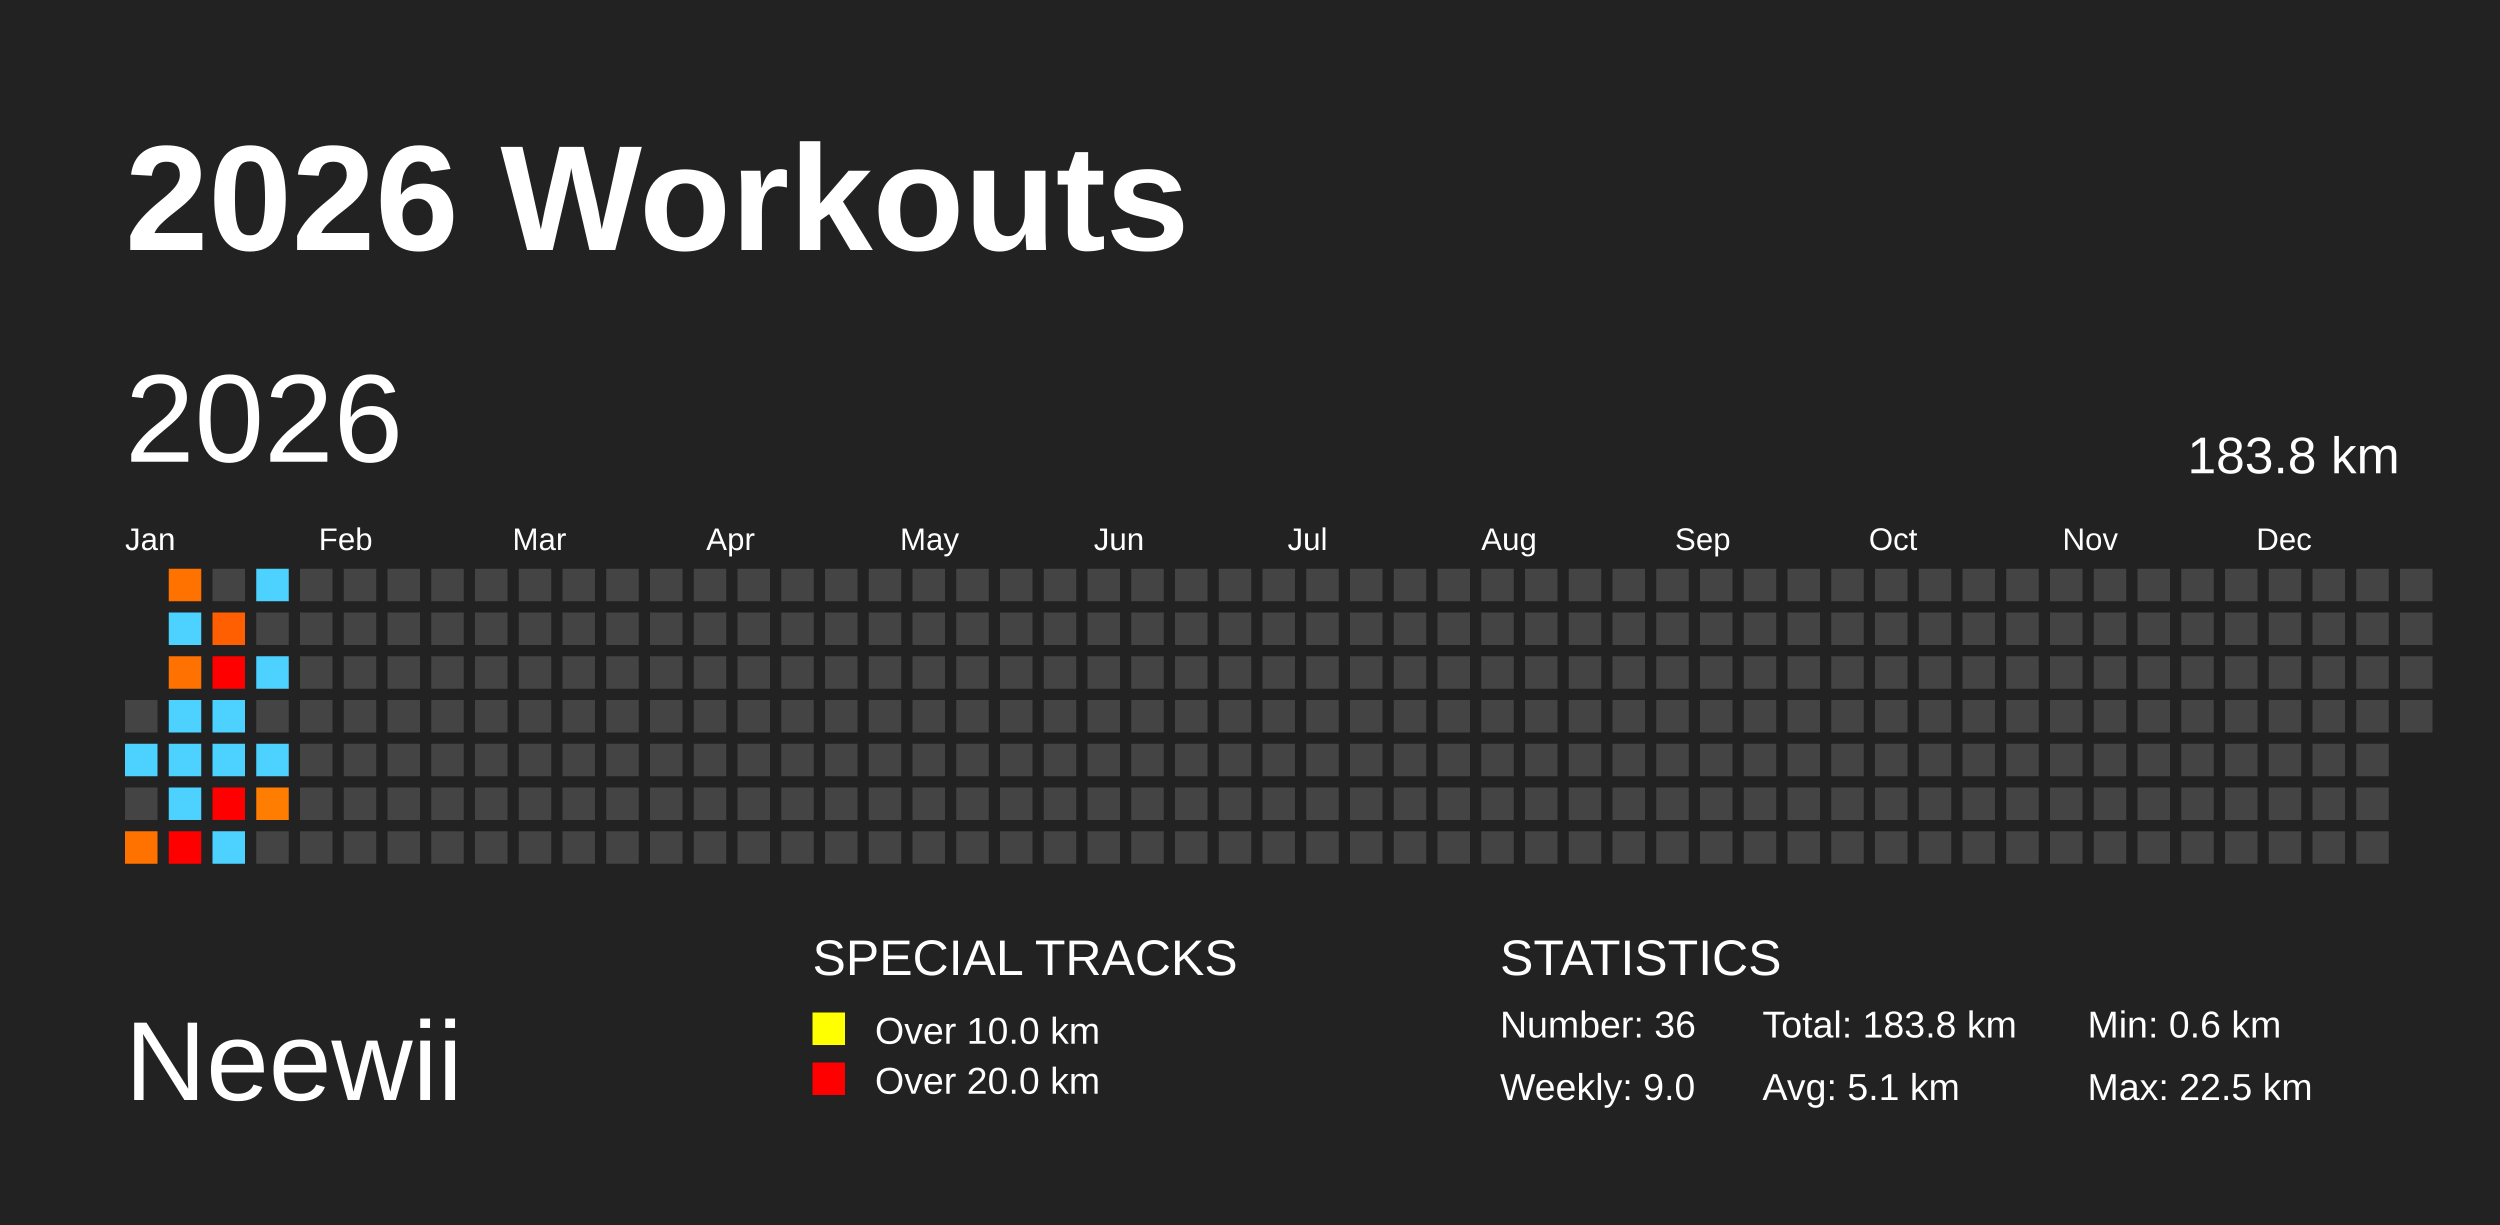
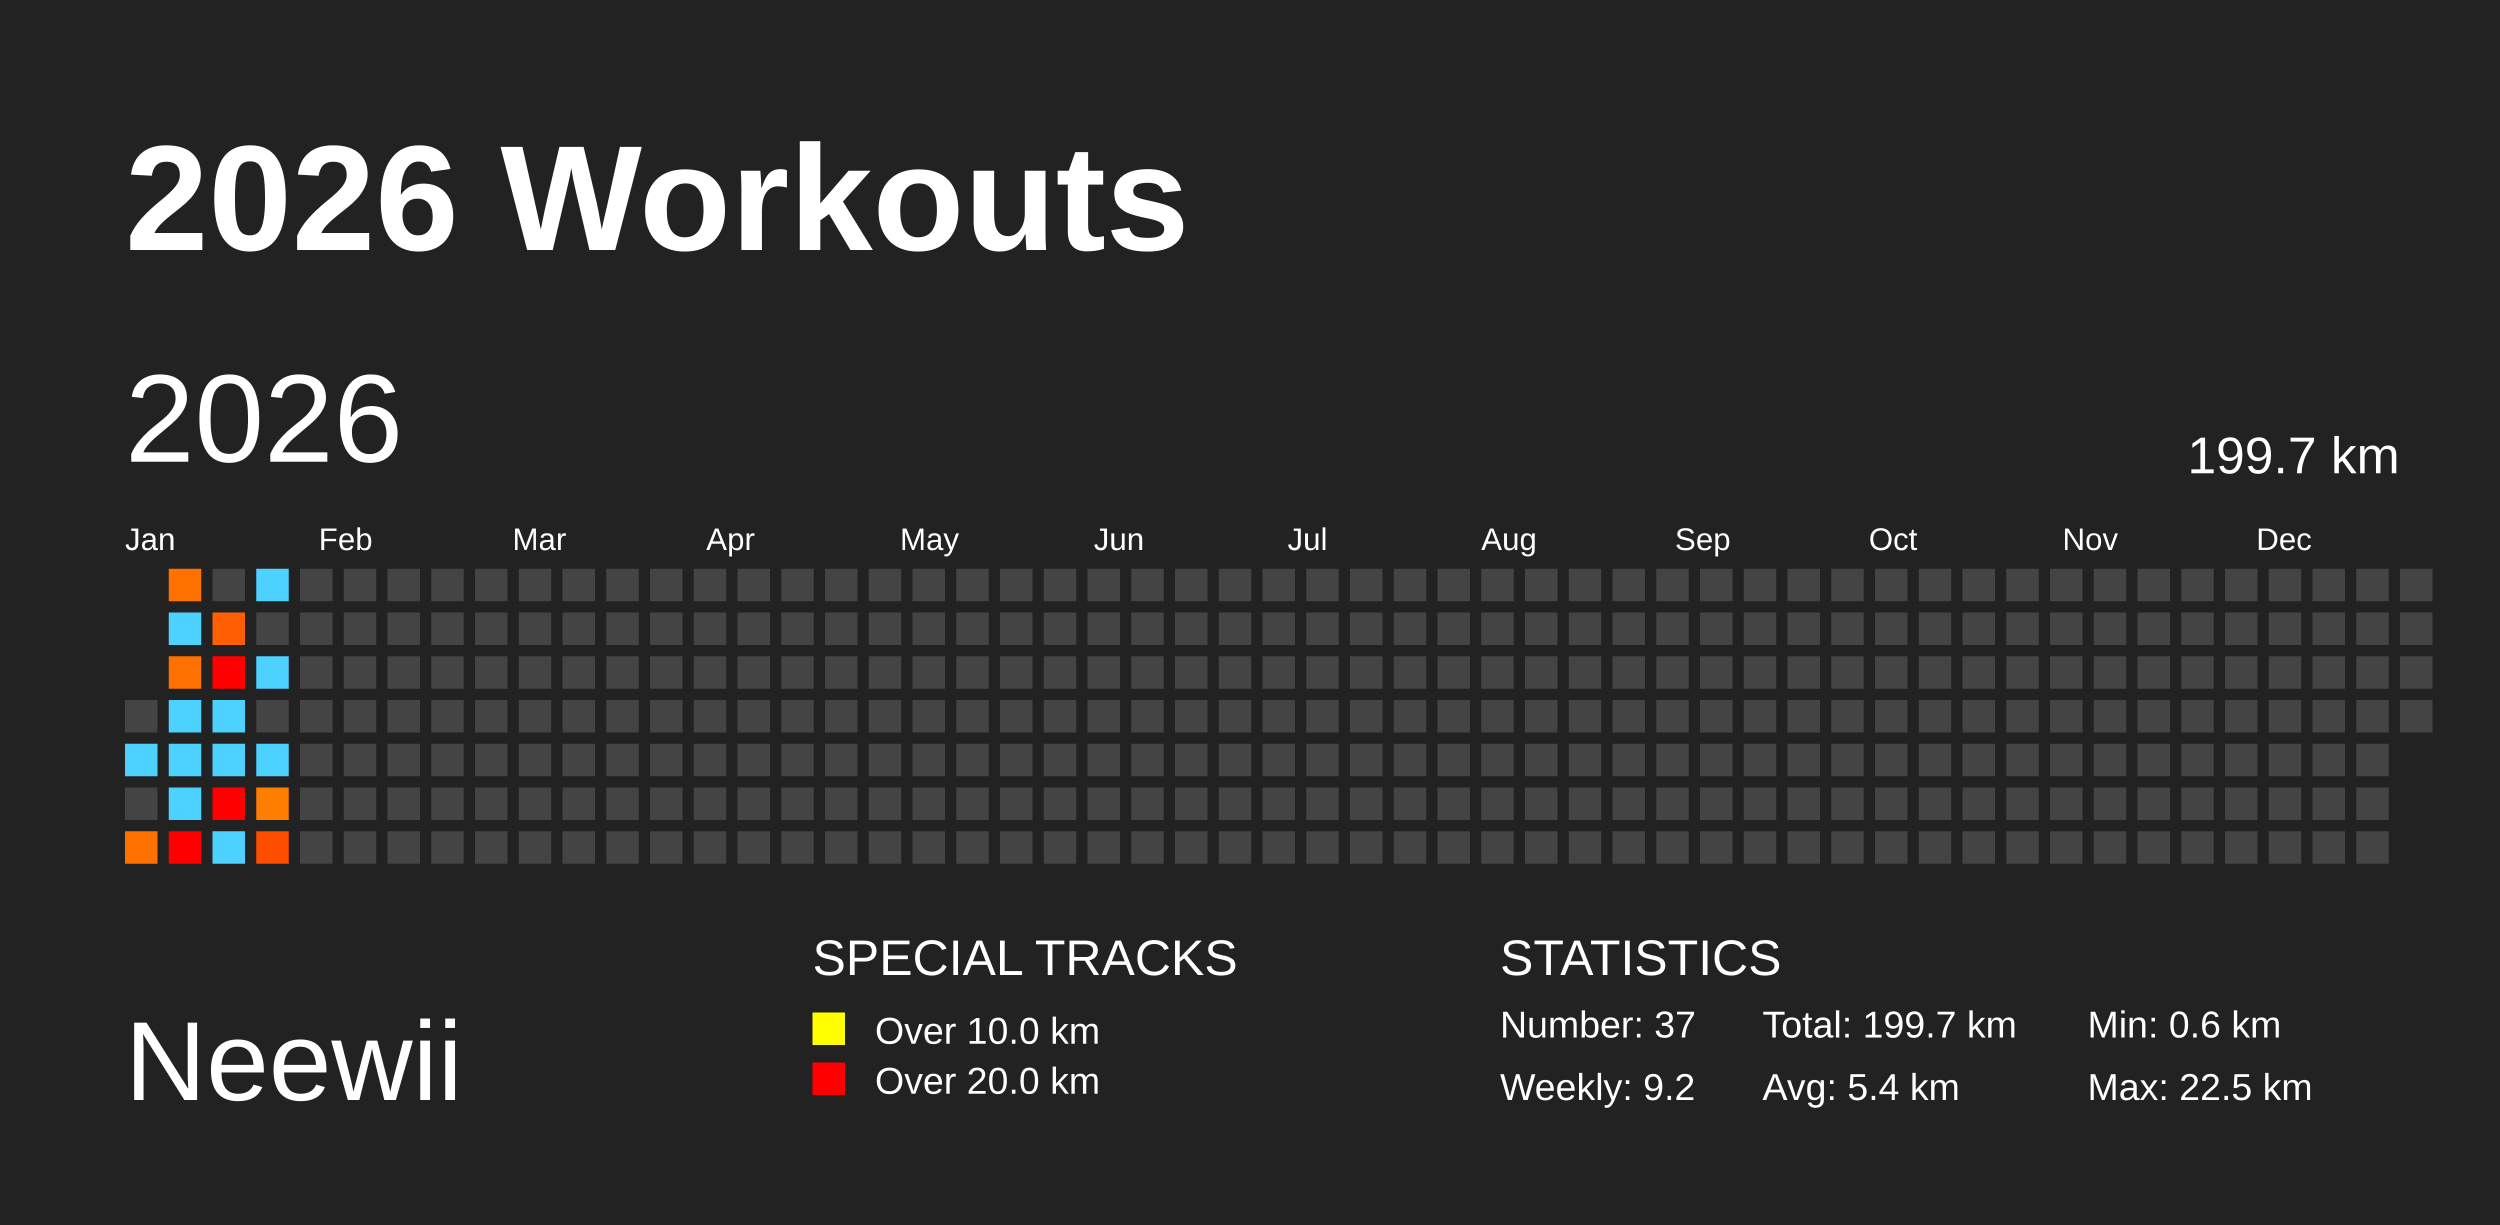
<svg xmlns="http://www.w3.org/2000/svg" baseProfile="full" height="98mm" version="1.1" viewBox="0,0,200,98" width="200mm">
  <defs />
  <rect fill="#222222" height="98" width="200" x="0" y="0" />
  <text fill="#FFFFFF" style="font-size:12px; font-family:Arial; font-weight:bold;" x="10" y="20">2026 Workouts</text>
  <text fill="#FFFFFF" style="font-size:9px; font-family:Arial" x="10" y="88">Neewii</text>
  <text fill="#FFFFFF" style="font-size:4px; font-family:Arial" x="65" y="78">SPECIAL TRACKS</text>
  <rect fill="yellow" height="2.6" width="2.6" x="65" y="81" />
  <text fill="#FFFFFF" style="font-size:3px; font-family:Arial" x="70" y="83.5">Over 10.0 km</text>
  <rect fill="red" height="2.6" width="2.6" x="65" y="85" />
  <text fill="#FFFFFF" style="font-size:3px; font-family:Arial" x="70" y="87.5">Over 20.0 km</text>
  <text fill="#FFFFFF" style="font-size:4px; font-family:Arial" x="120" y="78">STATISTICS</text>
-   <text fill="#FFFFFF" style="font-size:3px; font-family:Arial" x="120" y="83">Number: 36</text>
-   <text fill="#FFFFFF" style="font-size:3px; font-family:Arial" x="120" y="88">Weekly: 9.0</text>
-   <text fill="#FFFFFF" style="font-size:3px; font-family:Arial" x="141" y="83">Total: 183.8 km</text>
-   <text fill="#FFFFFF" style="font-size:3px; font-family:Arial" x="141" y="88">Avg: 5.1 km</text>
+   <text fill="#FFFFFF" style="font-size:3px; font-family:Arial" x="120" y="83">Number: 37</text>
+   <text fill="#FFFFFF" style="font-size:3px; font-family:Arial" x="120" y="88">Weekly: 9.2</text>
+   <text fill="#FFFFFF" style="font-size:3px; font-family:Arial" x="141" y="83">Total: 199.7 km</text>
+   <text fill="#FFFFFF" style="font-size:3px; font-family:Arial" x="141" y="88">Avg: 5.4 km</text>
  <text fill="#FFFFFF" style="font-size:3px; font-family:Arial" x="167" y="83">Min: 0.6 km</text>
  <text fill="#FFFFFF" style="font-size:3px; font-family:Arial" x="167" y="88">Max: 22.5 km</text>
  <text dominant-baseline="hanging" fill="#FFFFFF" style="font-size:10.0px; font-family:Arial;" x="10" y="30">2026</text>
-   <text dominant-baseline="hanging" fill="#FFFFFF" style="font-size:4.125px; font-family:Arial;" x="175" y="35">183.8 km</text>
+   <text dominant-baseline="hanging" fill="#FFFFFF" style="font-size:4.125px; font-family:Arial;" x="175" y="35">199.7 km</text>
  <text fill="#FFFFFF" style="font-size:2.5px; font-family:Arial" x="10.0" y="44">Jan</text>
  <text fill="#FFFFFF" style="font-size:2.5px; font-family:Arial" x="25.5" y="44">Feb</text>
  <text fill="#FFFFFF" style="font-size:2.5px; font-family:Arial" x="41.0" y="44">Mar</text>
  <text fill="#FFFFFF" style="font-size:2.5px; font-family:Arial" x="56.5" y="44">Apr</text>
  <text fill="#FFFFFF" style="font-size:2.5px; font-family:Arial" x="72.0" y="44">May</text>
  <text fill="#FFFFFF" style="font-size:2.5px; font-family:Arial" x="87.5" y="44">Jun</text>
  <text fill="#FFFFFF" style="font-size:2.5px; font-family:Arial" x="103.0" y="44">Jul</text>
  <text fill="#FFFFFF" style="font-size:2.5px; font-family:Arial" x="118.5" y="44">Aug</text>
  <text fill="#FFFFFF" style="font-size:2.5px; font-family:Arial" x="134.0" y="44">Sep</text>
  <text fill="#FFFFFF" style="font-size:2.5px; font-family:Arial" x="149.5" y="44">Oct</text>
  <text fill="#FFFFFF" style="font-size:2.5px; font-family:Arial" x="165.0" y="44">Nov</text>
  <text fill="#FFFFFF" style="font-size:2.5px; font-family:Arial" x="180.5" y="44">Dec</text>
  <rect fill="#444444" height="2.6" width="2.6" x="10.0" y="56.0" />
  <rect fill="#4dd2ff" height="2.6" width="2.6" x="10.0" y="59.5" />
  <rect fill="#444444" height="2.6" width="2.6" x="10.0" y="63.0" />
  <rect fill="#ff7200" height="2.6" width="2.6" x="10.0" y="66.5" />
  <rect fill="#ff7200" height="2.6" width="2.6" x="13.5" y="45.5" />
  <rect fill="#4dd2ff" height="2.6" width="2.6" x="13.5" y="49.0" />
  <rect fill="#ff7100" height="2.6" width="2.6" x="13.5" y="52.5" />
  <rect fill="#4dd2ff" height="2.6" width="2.6" x="13.5" y="56.0" />
  <rect fill="#4dd2ff" height="2.6" width="2.6" x="13.5" y="59.5" />
  <rect fill="#4dd2ff" height="2.6" width="2.6" x="13.5" y="63.0" />
  <rect fill="red" height="2.6" width="2.6" x="13.5" y="66.5" />
  <rect fill="#444444" height="2.6" width="2.6" x="17.0" y="45.5" />
  <rect fill="#ff5f00" height="2.6" width="2.6" x="17.0" y="49.0" />
  <rect fill="red" height="2.6" width="2.6" x="17.0" y="52.5" />
  <rect fill="#4dd2ff" height="2.6" width="2.6" x="17.0" y="56.0" />
  <rect fill="#4dd2ff" height="2.6" width="2.6" x="17.0" y="59.5" />
  <rect fill="red" height="2.6" width="2.6" x="17.0" y="63.0" />
  <rect fill="#4dd2ff" height="2.6" width="2.6" x="17.0" y="66.5" />
  <rect fill="#4dd2ff" height="2.6" width="2.6" x="20.5" y="45.5" />
  <rect fill="#444444" height="2.6" width="2.6" x="20.5" y="49.0" />
  <rect fill="#4dd2ff" height="2.6" width="2.6" x="20.5" y="52.5" />
  <rect fill="#444444" height="2.6" width="2.6" x="20.5" y="56.0" />
  <rect fill="#4dd2ff" height="2.6" width="2.6" x="20.5" y="59.5" />
  <rect fill="#ff7d00" height="2.6" width="2.6" x="20.5" y="63.0" />
-   <rect fill="#444444" height="2.6" width="2.6" x="20.5" y="66.5" />
+   <rect fill="#ff4d00" height="2.6" width="2.6" x="20.5" y="66.5" />
  <rect fill="#444444" height="2.6" width="2.6" x="24.0" y="45.5" />
  <rect fill="#444444" height="2.6" width="2.6" x="24.0" y="49.0" />
  <rect fill="#444444" height="2.6" width="2.6" x="24.0" y="52.5" />
  <rect fill="#444444" height="2.6" width="2.6" x="24.0" y="56.0" />
  <rect fill="#444444" height="2.6" width="2.6" x="24.0" y="59.5" />
  <rect fill="#444444" height="2.6" width="2.6" x="24.0" y="63.0" />
  <rect fill="#444444" height="2.6" width="2.6" x="24.0" y="66.5" />
  <rect fill="#444444" height="2.6" width="2.6" x="27.5" y="45.5" />
  <rect fill="#444444" height="2.6" width="2.6" x="27.5" y="49.0" />
  <rect fill="#444444" height="2.6" width="2.6" x="27.5" y="52.5" />
  <rect fill="#444444" height="2.6" width="2.6" x="27.5" y="56.0" />
  <rect fill="#444444" height="2.6" width="2.6" x="27.5" y="59.5" />
  <rect fill="#444444" height="2.6" width="2.6" x="27.5" y="63.0" />
  <rect fill="#444444" height="2.6" width="2.6" x="27.5" y="66.5" />
  <rect fill="#444444" height="2.6" width="2.6" x="31.0" y="45.5" />
  <rect fill="#444444" height="2.6" width="2.6" x="31.0" y="49.0" />
  <rect fill="#444444" height="2.6" width="2.6" x="31.0" y="52.5" />
  <rect fill="#444444" height="2.6" width="2.6" x="31.0" y="56.0" />
  <rect fill="#444444" height="2.6" width="2.6" x="31.0" y="59.5" />
  <rect fill="#444444" height="2.6" width="2.6" x="31.0" y="63.0" />
  <rect fill="#444444" height="2.6" width="2.6" x="31.0" y="66.5" />
  <rect fill="#444444" height="2.6" width="2.6" x="34.5" y="45.5" />
  <rect fill="#444444" height="2.6" width="2.6" x="34.5" y="49.0" />
  <rect fill="#444444" height="2.6" width="2.6" x="34.5" y="52.5" />
  <rect fill="#444444" height="2.6" width="2.6" x="34.5" y="56.0" />
  <rect fill="#444444" height="2.6" width="2.6" x="34.5" y="59.5" />
  <rect fill="#444444" height="2.6" width="2.6" x="34.5" y="63.0" />
  <rect fill="#444444" height="2.6" width="2.6" x="34.5" y="66.5" />
  <rect fill="#444444" height="2.6" width="2.6" x="38.0" y="45.5" />
  <rect fill="#444444" height="2.6" width="2.6" x="38.0" y="49.0" />
  <rect fill="#444444" height="2.6" width="2.6" x="38.0" y="52.5" />
  <rect fill="#444444" height="2.6" width="2.6" x="38.0" y="56.0" />
  <rect fill="#444444" height="2.6" width="2.6" x="38.0" y="59.5" />
  <rect fill="#444444" height="2.6" width="2.6" x="38.0" y="63.0" />
  <rect fill="#444444" height="2.6" width="2.6" x="38.0" y="66.5" />
  <rect fill="#444444" height="2.6" width="2.6" x="41.5" y="45.5" />
  <rect fill="#444444" height="2.6" width="2.6" x="41.5" y="49.0" />
  <rect fill="#444444" height="2.6" width="2.6" x="41.5" y="52.5" />
  <rect fill="#444444" height="2.6" width="2.6" x="41.5" y="56.0" />
  <rect fill="#444444" height="2.6" width="2.6" x="41.5" y="59.5" />
  <rect fill="#444444" height="2.6" width="2.6" x="41.5" y="63.0" />
  <rect fill="#444444" height="2.6" width="2.6" x="41.5" y="66.5" />
  <rect fill="#444444" height="2.6" width="2.6" x="45.0" y="45.5" />
  <rect fill="#444444" height="2.6" width="2.6" x="45.0" y="49.0" />
  <rect fill="#444444" height="2.6" width="2.6" x="45.0" y="52.5" />
  <rect fill="#444444" height="2.6" width="2.6" x="45.0" y="56.0" />
  <rect fill="#444444" height="2.6" width="2.6" x="45.0" y="59.5" />
  <rect fill="#444444" height="2.6" width="2.6" x="45.0" y="63.0" />
  <rect fill="#444444" height="2.6" width="2.6" x="45.0" y="66.5" />
  <rect fill="#444444" height="2.6" width="2.6" x="48.5" y="45.5" />
  <rect fill="#444444" height="2.6" width="2.6" x="48.5" y="49.0" />
  <rect fill="#444444" height="2.6" width="2.6" x="48.5" y="52.5" />
  <rect fill="#444444" height="2.6" width="2.6" x="48.5" y="56.0" />
  <rect fill="#444444" height="2.6" width="2.6" x="48.5" y="59.5" />
  <rect fill="#444444" height="2.6" width="2.6" x="48.5" y="63.0" />
  <rect fill="#444444" height="2.6" width="2.6" x="48.5" y="66.5" />
  <rect fill="#444444" height="2.6" width="2.6" x="52.0" y="45.5" />
  <rect fill="#444444" height="2.6" width="2.6" x="52.0" y="49.0" />
  <rect fill="#444444" height="2.6" width="2.6" x="52.0" y="52.5" />
  <rect fill="#444444" height="2.6" width="2.6" x="52.0" y="56.0" />
  <rect fill="#444444" height="2.6" width="2.6" x="52.0" y="59.5" />
  <rect fill="#444444" height="2.6" width="2.6" x="52.0" y="63.0" />
  <rect fill="#444444" height="2.6" width="2.6" x="52.0" y="66.5" />
  <rect fill="#444444" height="2.6" width="2.6" x="55.5" y="45.5" />
  <rect fill="#444444" height="2.6" width="2.6" x="55.5" y="49.0" />
  <rect fill="#444444" height="2.6" width="2.6" x="55.5" y="52.5" />
  <rect fill="#444444" height="2.6" width="2.6" x="55.5" y="56.0" />
  <rect fill="#444444" height="2.6" width="2.6" x="55.5" y="59.5" />
  <rect fill="#444444" height="2.6" width="2.6" x="55.5" y="63.0" />
  <rect fill="#444444" height="2.6" width="2.6" x="55.5" y="66.5" />
  <rect fill="#444444" height="2.6" width="2.6" x="59.0" y="45.5" />
  <rect fill="#444444" height="2.6" width="2.6" x="59.0" y="49.0" />
  <rect fill="#444444" height="2.6" width="2.6" x="59.0" y="52.5" />
  <rect fill="#444444" height="2.6" width="2.6" x="59.0" y="56.0" />
  <rect fill="#444444" height="2.6" width="2.6" x="59.0" y="59.5" />
  <rect fill="#444444" height="2.6" width="2.6" x="59.0" y="63.0" />
  <rect fill="#444444" height="2.6" width="2.6" x="59.0" y="66.5" />
  <rect fill="#444444" height="2.6" width="2.6" x="62.5" y="45.5" />
  <rect fill="#444444" height="2.6" width="2.6" x="62.5" y="49.0" />
  <rect fill="#444444" height="2.6" width="2.6" x="62.5" y="52.5" />
  <rect fill="#444444" height="2.6" width="2.6" x="62.5" y="56.0" />
  <rect fill="#444444" height="2.6" width="2.6" x="62.5" y="59.5" />
  <rect fill="#444444" height="2.6" width="2.6" x="62.5" y="63.0" />
  <rect fill="#444444" height="2.6" width="2.6" x="62.5" y="66.5" />
  <rect fill="#444444" height="2.6" width="2.6" x="66.0" y="45.5" />
  <rect fill="#444444" height="2.6" width="2.6" x="66.0" y="49.0" />
  <rect fill="#444444" height="2.6" width="2.6" x="66.0" y="52.5" />
  <rect fill="#444444" height="2.6" width="2.6" x="66.0" y="56.0" />
  <rect fill="#444444" height="2.6" width="2.6" x="66.0" y="59.5" />
  <rect fill="#444444" height="2.6" width="2.6" x="66.0" y="63.0" />
  <rect fill="#444444" height="2.6" width="2.6" x="66.0" y="66.5" />
  <rect fill="#444444" height="2.6" width="2.6" x="69.5" y="45.5" />
  <rect fill="#444444" height="2.6" width="2.6" x="69.5" y="49.0" />
  <rect fill="#444444" height="2.6" width="2.6" x="69.5" y="52.5" />
  <rect fill="#444444" height="2.6" width="2.6" x="69.5" y="56.0" />
  <rect fill="#444444" height="2.6" width="2.6" x="69.5" y="59.5" />
  <rect fill="#444444" height="2.6" width="2.6" x="69.5" y="63.0" />
  <rect fill="#444444" height="2.6" width="2.6" x="69.5" y="66.5" />
  <rect fill="#444444" height="2.6" width="2.6" x="73.0" y="45.5" />
  <rect fill="#444444" height="2.6" width="2.6" x="73.0" y="49.0" />
  <rect fill="#444444" height="2.6" width="2.6" x="73.0" y="52.5" />
  <rect fill="#444444" height="2.6" width="2.6" x="73.0" y="56.0" />
  <rect fill="#444444" height="2.6" width="2.6" x="73.0" y="59.5" />
  <rect fill="#444444" height="2.6" width="2.6" x="73.0" y="63.0" />
  <rect fill="#444444" height="2.6" width="2.6" x="73.0" y="66.5" />
  <rect fill="#444444" height="2.6" width="2.6" x="76.5" y="45.5" />
  <rect fill="#444444" height="2.6" width="2.6" x="76.5" y="49.0" />
  <rect fill="#444444" height="2.6" width="2.6" x="76.5" y="52.5" />
  <rect fill="#444444" height="2.6" width="2.6" x="76.5" y="56.0" />
  <rect fill="#444444" height="2.6" width="2.6" x="76.5" y="59.5" />
  <rect fill="#444444" height="2.6" width="2.6" x="76.5" y="63.0" />
  <rect fill="#444444" height="2.6" width="2.6" x="76.5" y="66.5" />
  <rect fill="#444444" height="2.6" width="2.6" x="80.0" y="45.5" />
  <rect fill="#444444" height="2.6" width="2.6" x="80.0" y="49.0" />
  <rect fill="#444444" height="2.6" width="2.6" x="80.0" y="52.5" />
  <rect fill="#444444" height="2.6" width="2.6" x="80.0" y="56.0" />
  <rect fill="#444444" height="2.6" width="2.6" x="80.0" y="59.5" />
  <rect fill="#444444" height="2.6" width="2.6" x="80.0" y="63.0" />
  <rect fill="#444444" height="2.6" width="2.6" x="80.0" y="66.5" />
  <rect fill="#444444" height="2.6" width="2.6" x="83.5" y="45.5" />
  <rect fill="#444444" height="2.6" width="2.6" x="83.5" y="49.0" />
  <rect fill="#444444" height="2.6" width="2.6" x="83.5" y="52.5" />
  <rect fill="#444444" height="2.6" width="2.6" x="83.5" y="56.0" />
  <rect fill="#444444" height="2.6" width="2.6" x="83.5" y="59.5" />
  <rect fill="#444444" height="2.6" width="2.6" x="83.5" y="63.0" />
  <rect fill="#444444" height="2.6" width="2.6" x="83.5" y="66.5" />
  <rect fill="#444444" height="2.6" width="2.6" x="87.0" y="45.5" />
  <rect fill="#444444" height="2.6" width="2.6" x="87.0" y="49.0" />
  <rect fill="#444444" height="2.6" width="2.6" x="87.0" y="52.5" />
  <rect fill="#444444" height="2.6" width="2.6" x="87.0" y="56.0" />
  <rect fill="#444444" height="2.6" width="2.6" x="87.0" y="59.5" />
  <rect fill="#444444" height="2.6" width="2.6" x="87.0" y="63.0" />
  <rect fill="#444444" height="2.6" width="2.6" x="87.0" y="66.5" />
  <rect fill="#444444" height="2.6" width="2.6" x="90.5" y="45.5" />
  <rect fill="#444444" height="2.6" width="2.6" x="90.5" y="49.0" />
  <rect fill="#444444" height="2.6" width="2.6" x="90.5" y="52.5" />
  <rect fill="#444444" height="2.6" width="2.6" x="90.5" y="56.0" />
  <rect fill="#444444" height="2.6" width="2.6" x="90.5" y="59.5" />
  <rect fill="#444444" height="2.6" width="2.6" x="90.5" y="63.0" />
  <rect fill="#444444" height="2.6" width="2.6" x="90.5" y="66.5" />
  <rect fill="#444444" height="2.6" width="2.6" x="94.0" y="45.5" />
  <rect fill="#444444" height="2.6" width="2.6" x="94.0" y="49.0" />
  <rect fill="#444444" height="2.6" width="2.6" x="94.0" y="52.5" />
  <rect fill="#444444" height="2.6" width="2.6" x="94.0" y="56.0" />
  <rect fill="#444444" height="2.6" width="2.6" x="94.0" y="59.5" />
  <rect fill="#444444" height="2.6" width="2.6" x="94.0" y="63.0" />
  <rect fill="#444444" height="2.6" width="2.6" x="94.0" y="66.5" />
  <rect fill="#444444" height="2.6" width="2.6" x="97.5" y="45.5" />
  <rect fill="#444444" height="2.6" width="2.6" x="97.5" y="49.0" />
  <rect fill="#444444" height="2.6" width="2.6" x="97.5" y="52.5" />
  <rect fill="#444444" height="2.6" width="2.6" x="97.5" y="56.0" />
  <rect fill="#444444" height="2.6" width="2.6" x="97.5" y="59.5" />
  <rect fill="#444444" height="2.6" width="2.6" x="97.5" y="63.0" />
  <rect fill="#444444" height="2.6" width="2.6" x="97.5" y="66.5" />
  <rect fill="#444444" height="2.6" width="2.6" x="101.0" y="45.5" />
  <rect fill="#444444" height="2.6" width="2.6" x="101.0" y="49.0" />
  <rect fill="#444444" height="2.6" width="2.6" x="101.0" y="52.5" />
  <rect fill="#444444" height="2.6" width="2.6" x="101.0" y="56.0" />
  <rect fill="#444444" height="2.6" width="2.6" x="101.0" y="59.5" />
  <rect fill="#444444" height="2.6" width="2.6" x="101.0" y="63.0" />
  <rect fill="#444444" height="2.6" width="2.6" x="101.0" y="66.5" />
  <rect fill="#444444" height="2.6" width="2.6" x="104.5" y="45.5" />
  <rect fill="#444444" height="2.6" width="2.6" x="104.5" y="49.0" />
  <rect fill="#444444" height="2.6" width="2.6" x="104.5" y="52.5" />
  <rect fill="#444444" height="2.6" width="2.6" x="104.5" y="56.0" />
  <rect fill="#444444" height="2.6" width="2.6" x="104.5" y="59.5" />
  <rect fill="#444444" height="2.6" width="2.6" x="104.5" y="63.0" />
  <rect fill="#444444" height="2.6" width="2.6" x="104.5" y="66.5" />
  <rect fill="#444444" height="2.6" width="2.6" x="108.0" y="45.5" />
  <rect fill="#444444" height="2.6" width="2.6" x="108.0" y="49.0" />
  <rect fill="#444444" height="2.6" width="2.6" x="108.0" y="52.5" />
  <rect fill="#444444" height="2.6" width="2.6" x="108.0" y="56.0" />
  <rect fill="#444444" height="2.6" width="2.6" x="108.0" y="59.5" />
  <rect fill="#444444" height="2.6" width="2.6" x="108.0" y="63.0" />
  <rect fill="#444444" height="2.6" width="2.6" x="108.0" y="66.5" />
  <rect fill="#444444" height="2.6" width="2.6" x="111.5" y="45.5" />
  <rect fill="#444444" height="2.6" width="2.6" x="111.5" y="49.0" />
  <rect fill="#444444" height="2.6" width="2.6" x="111.5" y="52.5" />
  <rect fill="#444444" height="2.6" width="2.6" x="111.5" y="56.0" />
  <rect fill="#444444" height="2.6" width="2.6" x="111.5" y="59.5" />
  <rect fill="#444444" height="2.6" width="2.6" x="111.5" y="63.0" />
  <rect fill="#444444" height="2.6" width="2.6" x="111.5" y="66.5" />
  <rect fill="#444444" height="2.6" width="2.6" x="115.0" y="45.5" />
  <rect fill="#444444" height="2.6" width="2.6" x="115.0" y="49.0" />
  <rect fill="#444444" height="2.6" width="2.6" x="115.0" y="52.5" />
  <rect fill="#444444" height="2.6" width="2.6" x="115.0" y="56.0" />
  <rect fill="#444444" height="2.6" width="2.6" x="115.0" y="59.5" />
  <rect fill="#444444" height="2.6" width="2.6" x="115.0" y="63.0" />
  <rect fill="#444444" height="2.6" width="2.6" x="115.0" y="66.5" />
  <rect fill="#444444" height="2.6" width="2.6" x="118.5" y="45.5" />
  <rect fill="#444444" height="2.6" width="2.6" x="118.5" y="49.0" />
  <rect fill="#444444" height="2.6" width="2.6" x="118.5" y="52.5" />
  <rect fill="#444444" height="2.6" width="2.6" x="118.5" y="56.0" />
  <rect fill="#444444" height="2.6" width="2.6" x="118.5" y="59.5" />
  <rect fill="#444444" height="2.6" width="2.6" x="118.5" y="63.0" />
  <rect fill="#444444" height="2.6" width="2.6" x="118.5" y="66.5" />
  <rect fill="#444444" height="2.6" width="2.6" x="122.0" y="45.5" />
  <rect fill="#444444" height="2.6" width="2.6" x="122.0" y="49.0" />
  <rect fill="#444444" height="2.6" width="2.6" x="122.0" y="52.5" />
  <rect fill="#444444" height="2.6" width="2.6" x="122.0" y="56.0" />
  <rect fill="#444444" height="2.6" width="2.6" x="122.0" y="59.5" />
  <rect fill="#444444" height="2.6" width="2.6" x="122.0" y="63.0" />
  <rect fill="#444444" height="2.6" width="2.6" x="122.0" y="66.5" />
  <rect fill="#444444" height="2.6" width="2.6" x="125.5" y="45.5" />
  <rect fill="#444444" height="2.6" width="2.6" x="125.5" y="49.0" />
  <rect fill="#444444" height="2.6" width="2.6" x="125.5" y="52.5" />
  <rect fill="#444444" height="2.6" width="2.6" x="125.5" y="56.0" />
  <rect fill="#444444" height="2.6" width="2.6" x="125.5" y="59.5" />
  <rect fill="#444444" height="2.6" width="2.6" x="125.5" y="63.0" />
  <rect fill="#444444" height="2.6" width="2.6" x="125.5" y="66.5" />
  <rect fill="#444444" height="2.6" width="2.6" x="129.0" y="45.5" />
  <rect fill="#444444" height="2.6" width="2.6" x="129.0" y="49.0" />
  <rect fill="#444444" height="2.6" width="2.6" x="129.0" y="52.5" />
  <rect fill="#444444" height="2.6" width="2.6" x="129.0" y="56.0" />
  <rect fill="#444444" height="2.6" width="2.6" x="129.0" y="59.5" />
  <rect fill="#444444" height="2.6" width="2.6" x="129.0" y="63.0" />
  <rect fill="#444444" height="2.6" width="2.6" x="129.0" y="66.5" />
  <rect fill="#444444" height="2.6" width="2.6" x="132.5" y="45.5" />
  <rect fill="#444444" height="2.6" width="2.6" x="132.5" y="49.0" />
  <rect fill="#444444" height="2.6" width="2.6" x="132.5" y="52.5" />
  <rect fill="#444444" height="2.6" width="2.6" x="132.5" y="56.0" />
  <rect fill="#444444" height="2.6" width="2.6" x="132.5" y="59.5" />
  <rect fill="#444444" height="2.6" width="2.6" x="132.5" y="63.0" />
  <rect fill="#444444" height="2.6" width="2.6" x="132.5" y="66.5" />
  <rect fill="#444444" height="2.6" width="2.6" x="136.0" y="45.5" />
  <rect fill="#444444" height="2.6" width="2.6" x="136.0" y="49.0" />
  <rect fill="#444444" height="2.6" width="2.6" x="136.0" y="52.5" />
  <rect fill="#444444" height="2.6" width="2.6" x="136.0" y="56.0" />
  <rect fill="#444444" height="2.6" width="2.6" x="136.0" y="59.5" />
  <rect fill="#444444" height="2.6" width="2.6" x="136.0" y="63.0" />
  <rect fill="#444444" height="2.6" width="2.6" x="136.0" y="66.5" />
  <rect fill="#444444" height="2.6" width="2.6" x="139.5" y="45.5" />
  <rect fill="#444444" height="2.6" width="2.6" x="139.5" y="49.0" />
  <rect fill="#444444" height="2.6" width="2.6" x="139.5" y="52.5" />
  <rect fill="#444444" height="2.6" width="2.6" x="139.5" y="56.0" />
  <rect fill="#444444" height="2.6" width="2.6" x="139.5" y="59.5" />
  <rect fill="#444444" height="2.6" width="2.6" x="139.5" y="63.0" />
  <rect fill="#444444" height="2.6" width="2.6" x="139.5" y="66.5" />
  <rect fill="#444444" height="2.6" width="2.6" x="143.0" y="45.5" />
  <rect fill="#444444" height="2.6" width="2.6" x="143.0" y="49.0" />
  <rect fill="#444444" height="2.6" width="2.6" x="143.0" y="52.5" />
  <rect fill="#444444" height="2.6" width="2.6" x="143.0" y="56.0" />
  <rect fill="#444444" height="2.6" width="2.6" x="143.0" y="59.5" />
  <rect fill="#444444" height="2.6" width="2.6" x="143.0" y="63.0" />
  <rect fill="#444444" height="2.6" width="2.6" x="143.0" y="66.5" />
  <rect fill="#444444" height="2.6" width="2.6" x="146.5" y="45.5" />
  <rect fill="#444444" height="2.6" width="2.6" x="146.5" y="49.0" />
  <rect fill="#444444" height="2.6" width="2.6" x="146.5" y="52.5" />
  <rect fill="#444444" height="2.6" width="2.6" x="146.5" y="56.0" />
  <rect fill="#444444" height="2.6" width="2.6" x="146.5" y="59.5" />
  <rect fill="#444444" height="2.6" width="2.6" x="146.5" y="63.0" />
  <rect fill="#444444" height="2.6" width="2.6" x="146.5" y="66.5" />
  <rect fill="#444444" height="2.6" width="2.6" x="150.0" y="45.5" />
  <rect fill="#444444" height="2.6" width="2.6" x="150.0" y="49.0" />
  <rect fill="#444444" height="2.6" width="2.6" x="150.0" y="52.5" />
  <rect fill="#444444" height="2.6" width="2.6" x="150.0" y="56.0" />
  <rect fill="#444444" height="2.6" width="2.6" x="150.0" y="59.5" />
  <rect fill="#444444" height="2.6" width="2.6" x="150.0" y="63.0" />
  <rect fill="#444444" height="2.6" width="2.6" x="150.0" y="66.5" />
  <rect fill="#444444" height="2.6" width="2.6" x="153.5" y="45.5" />
  <rect fill="#444444" height="2.6" width="2.6" x="153.5" y="49.0" />
  <rect fill="#444444" height="2.6" width="2.6" x="153.5" y="52.5" />
  <rect fill="#444444" height="2.6" width="2.6" x="153.5" y="56.0" />
  <rect fill="#444444" height="2.6" width="2.6" x="153.5" y="59.5" />
  <rect fill="#444444" height="2.6" width="2.6" x="153.5" y="63.0" />
  <rect fill="#444444" height="2.6" width="2.6" x="153.5" y="66.5" />
  <rect fill="#444444" height="2.6" width="2.6" x="157.0" y="45.5" />
  <rect fill="#444444" height="2.6" width="2.6" x="157.0" y="49.0" />
  <rect fill="#444444" height="2.6" width="2.6" x="157.0" y="52.5" />
  <rect fill="#444444" height="2.6" width="2.6" x="157.0" y="56.0" />
  <rect fill="#444444" height="2.6" width="2.6" x="157.0" y="59.5" />
  <rect fill="#444444" height="2.6" width="2.6" x="157.0" y="63.0" />
  <rect fill="#444444" height="2.6" width="2.6" x="157.0" y="66.5" />
  <rect fill="#444444" height="2.6" width="2.6" x="160.5" y="45.5" />
  <rect fill="#444444" height="2.6" width="2.6" x="160.5" y="49.0" />
  <rect fill="#444444" height="2.6" width="2.6" x="160.5" y="52.5" />
  <rect fill="#444444" height="2.6" width="2.6" x="160.5" y="56.0" />
  <rect fill="#444444" height="2.6" width="2.6" x="160.5" y="59.5" />
  <rect fill="#444444" height="2.6" width="2.6" x="160.5" y="63.0" />
  <rect fill="#444444" height="2.6" width="2.6" x="160.5" y="66.5" />
  <rect fill="#444444" height="2.6" width="2.6" x="164.0" y="45.5" />
  <rect fill="#444444" height="2.6" width="2.6" x="164.0" y="49.0" />
  <rect fill="#444444" height="2.6" width="2.6" x="164.0" y="52.5" />
  <rect fill="#444444" height="2.6" width="2.6" x="164.0" y="56.0" />
  <rect fill="#444444" height="2.6" width="2.6" x="164.0" y="59.5" />
  <rect fill="#444444" height="2.6" width="2.6" x="164.0" y="63.0" />
  <rect fill="#444444" height="2.6" width="2.6" x="164.0" y="66.5" />
  <rect fill="#444444" height="2.6" width="2.6" x="167.5" y="45.5" />
  <rect fill="#444444" height="2.6" width="2.6" x="167.5" y="49.0" />
  <rect fill="#444444" height="2.6" width="2.6" x="167.5" y="52.5" />
  <rect fill="#444444" height="2.6" width="2.6" x="167.5" y="56.0" />
  <rect fill="#444444" height="2.6" width="2.6" x="167.5" y="59.5" />
  <rect fill="#444444" height="2.6" width="2.6" x="167.5" y="63.0" />
  <rect fill="#444444" height="2.6" width="2.6" x="167.5" y="66.5" />
  <rect fill="#444444" height="2.6" width="2.6" x="171.0" y="45.5" />
  <rect fill="#444444" height="2.6" width="2.6" x="171.0" y="49.0" />
  <rect fill="#444444" height="2.6" width="2.6" x="171.0" y="52.5" />
  <rect fill="#444444" height="2.6" width="2.6" x="171.0" y="56.0" />
  <rect fill="#444444" height="2.6" width="2.6" x="171.0" y="59.5" />
  <rect fill="#444444" height="2.6" width="2.6" x="171.0" y="63.0" />
  <rect fill="#444444" height="2.6" width="2.6" x="171.0" y="66.5" />
  <rect fill="#444444" height="2.6" width="2.6" x="174.5" y="45.5" />
  <rect fill="#444444" height="2.6" width="2.6" x="174.5" y="49.0" />
  <rect fill="#444444" height="2.6" width="2.6" x="174.5" y="52.5" />
  <rect fill="#444444" height="2.6" width="2.6" x="174.5" y="56.0" />
  <rect fill="#444444" height="2.6" width="2.6" x="174.5" y="59.5" />
  <rect fill="#444444" height="2.6" width="2.6" x="174.5" y="63.0" />
  <rect fill="#444444" height="2.6" width="2.6" x="174.5" y="66.5" />
  <rect fill="#444444" height="2.6" width="2.6" x="178.0" y="45.5" />
  <rect fill="#444444" height="2.6" width="2.6" x="178.0" y="49.0" />
  <rect fill="#444444" height="2.6" width="2.6" x="178.0" y="52.5" />
  <rect fill="#444444" height="2.6" width="2.6" x="178.0" y="56.0" />
  <rect fill="#444444" height="2.6" width="2.6" x="178.0" y="59.5" />
  <rect fill="#444444" height="2.6" width="2.6" x="178.0" y="63.0" />
  <rect fill="#444444" height="2.6" width="2.6" x="178.0" y="66.5" />
  <rect fill="#444444" height="2.6" width="2.6" x="181.5" y="45.5" />
  <rect fill="#444444" height="2.6" width="2.6" x="181.5" y="49.0" />
  <rect fill="#444444" height="2.6" width="2.6" x="181.5" y="52.5" />
  <rect fill="#444444" height="2.6" width="2.6" x="181.5" y="56.0" />
  <rect fill="#444444" height="2.6" width="2.6" x="181.5" y="59.5" />
  <rect fill="#444444" height="2.6" width="2.6" x="181.5" y="63.0" />
  <rect fill="#444444" height="2.6" width="2.6" x="181.5" y="66.5" />
  <rect fill="#444444" height="2.6" width="2.6" x="185.0" y="45.5" />
  <rect fill="#444444" height="2.6" width="2.6" x="185.0" y="49.0" />
  <rect fill="#444444" height="2.6" width="2.6" x="185.0" y="52.5" />
  <rect fill="#444444" height="2.6" width="2.6" x="185.0" y="56.0" />
  <rect fill="#444444" height="2.6" width="2.6" x="185.0" y="59.5" />
  <rect fill="#444444" height="2.6" width="2.6" x="185.0" y="63.0" />
  <rect fill="#444444" height="2.6" width="2.6" x="185.0" y="66.5" />
  <rect fill="#444444" height="2.6" width="2.6" x="188.5" y="45.5" />
  <rect fill="#444444" height="2.6" width="2.6" x="188.5" y="49.0" />
  <rect fill="#444444" height="2.6" width="2.6" x="188.5" y="52.5" />
  <rect fill="#444444" height="2.6" width="2.6" x="188.5" y="56.0" />
  <rect fill="#444444" height="2.6" width="2.6" x="188.5" y="59.5" />
  <rect fill="#444444" height="2.6" width="2.6" x="188.5" y="63.0" />
  <rect fill="#444444" height="2.6" width="2.6" x="188.5" y="66.5" />
  <rect fill="#444444" height="2.6" width="2.6" x="192.0" y="45.5" />
  <rect fill="#444444" height="2.6" width="2.6" x="192.0" y="49.0" />
  <rect fill="#444444" height="2.6" width="2.6" x="192.0" y="52.5" />
  <rect fill="#444444" height="2.6" width="2.6" x="192.0" y="56.0" />
</svg>
